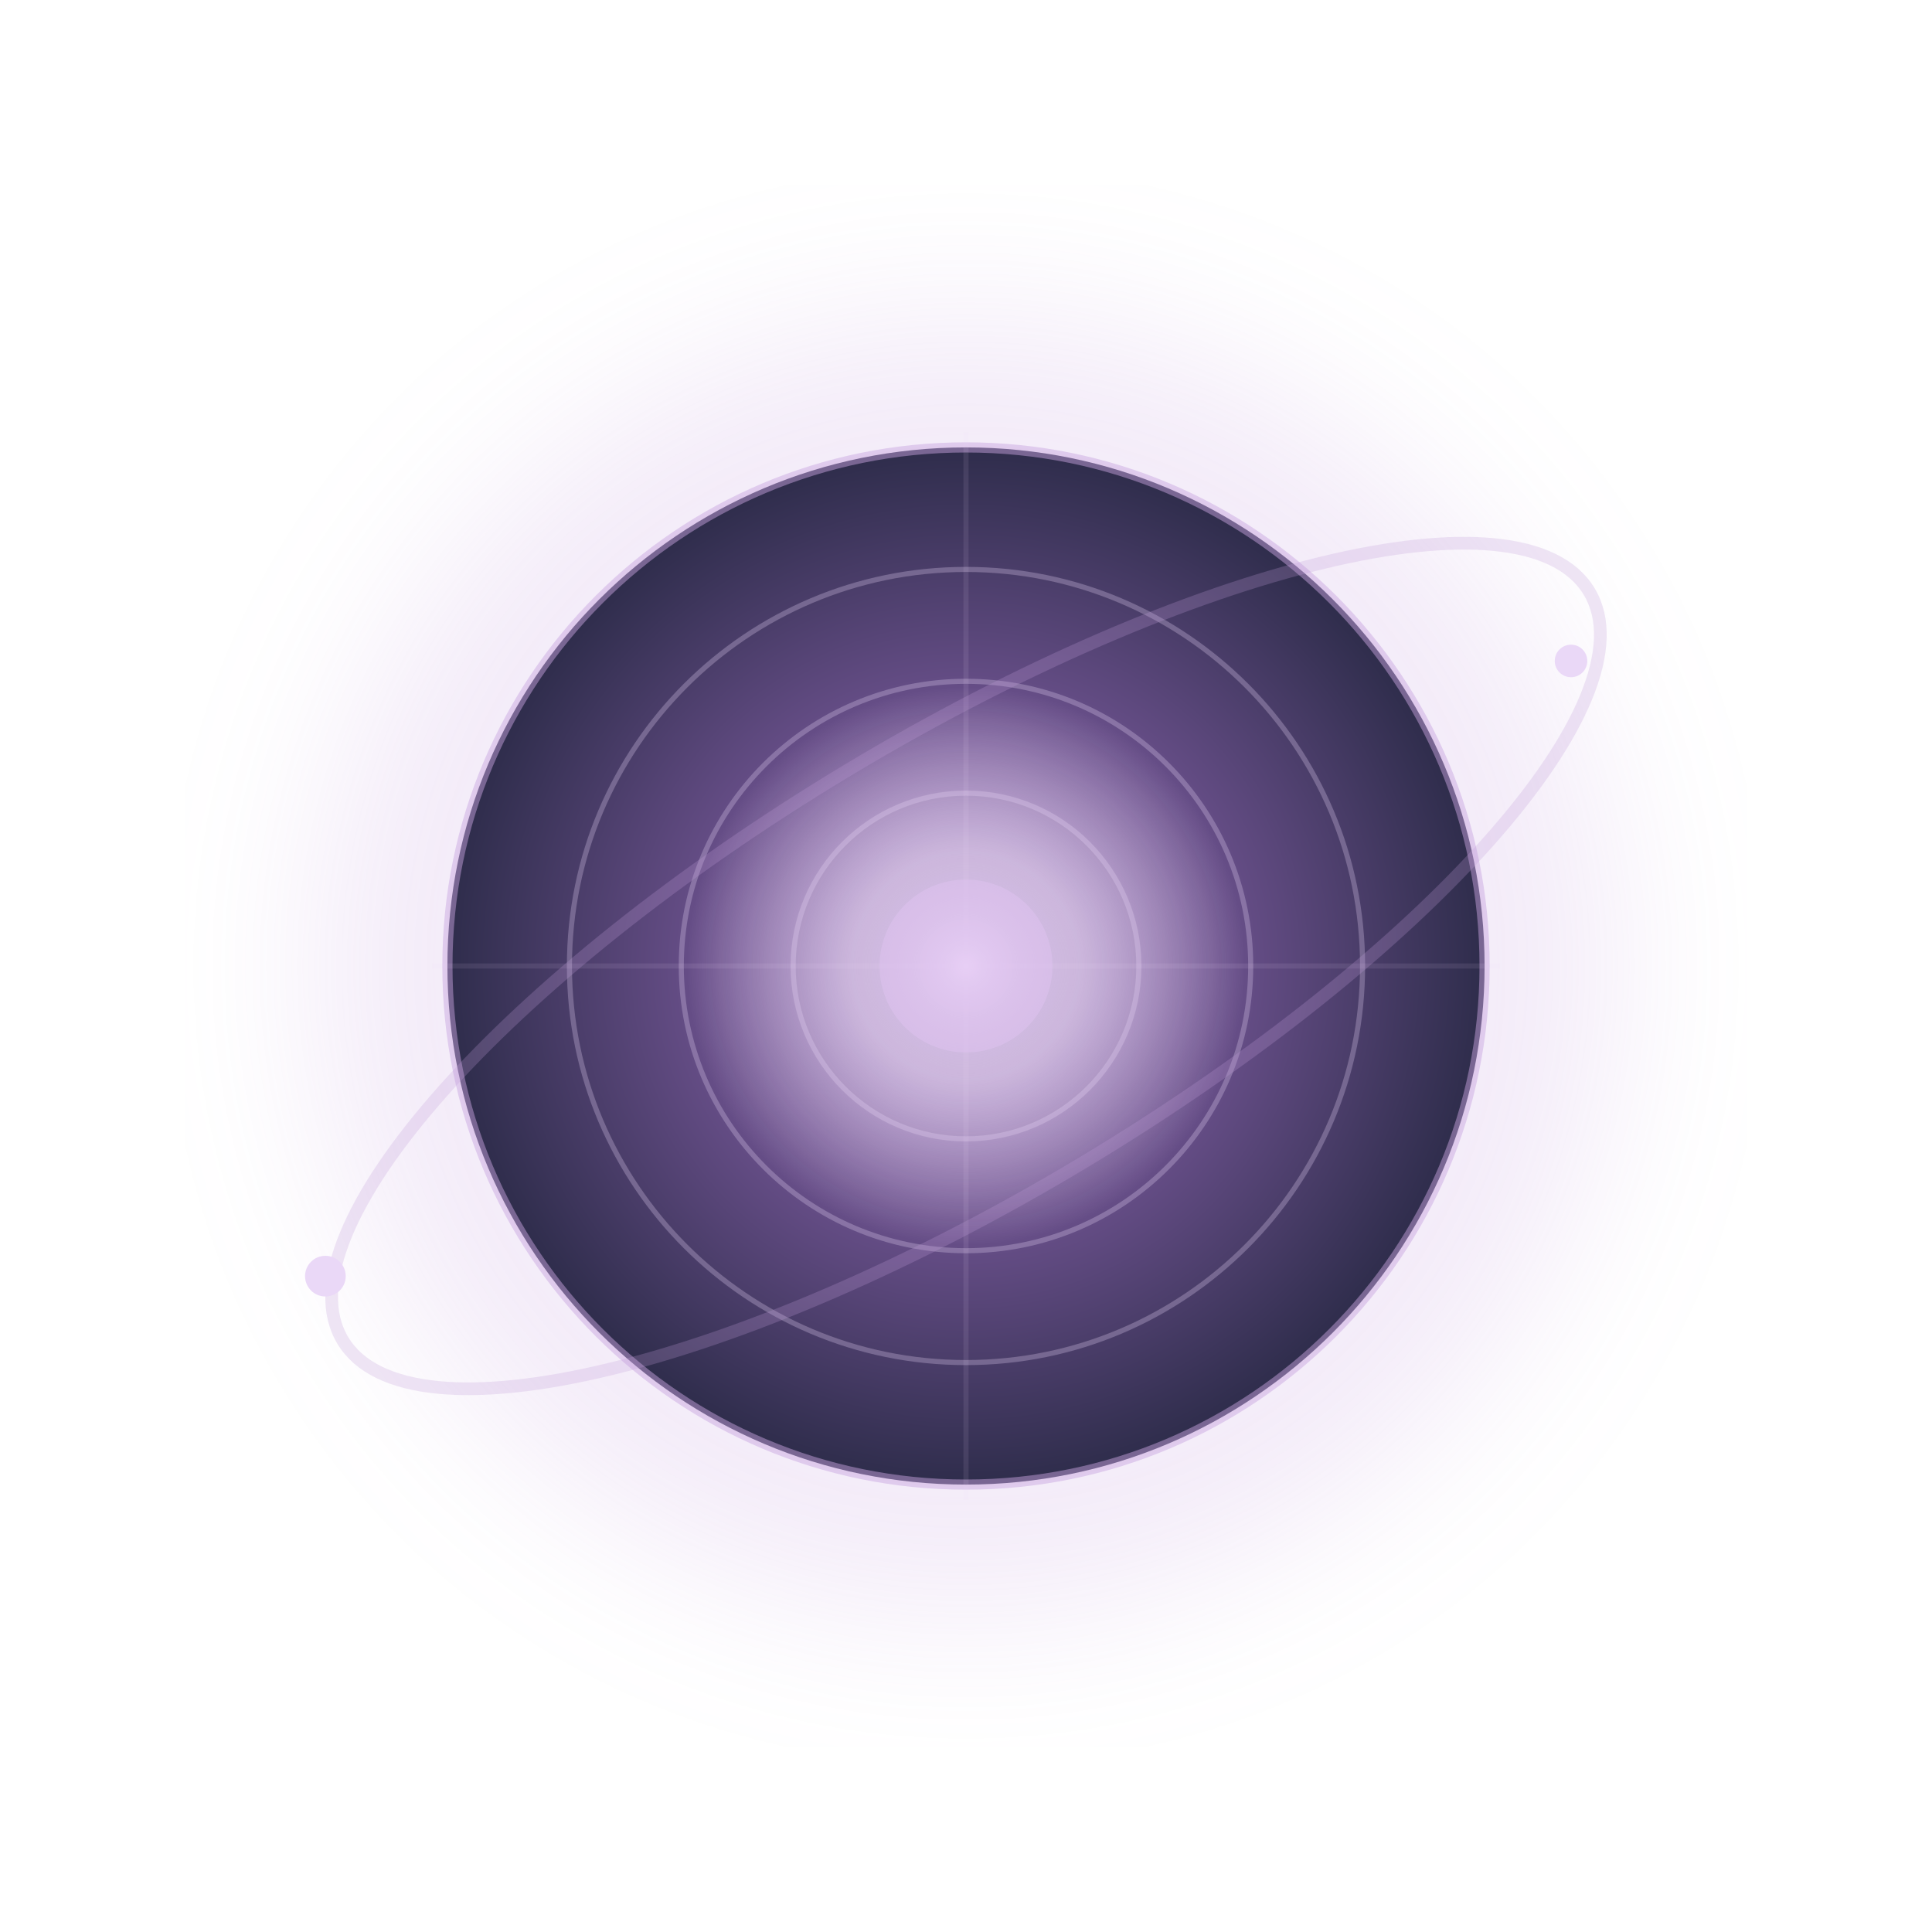
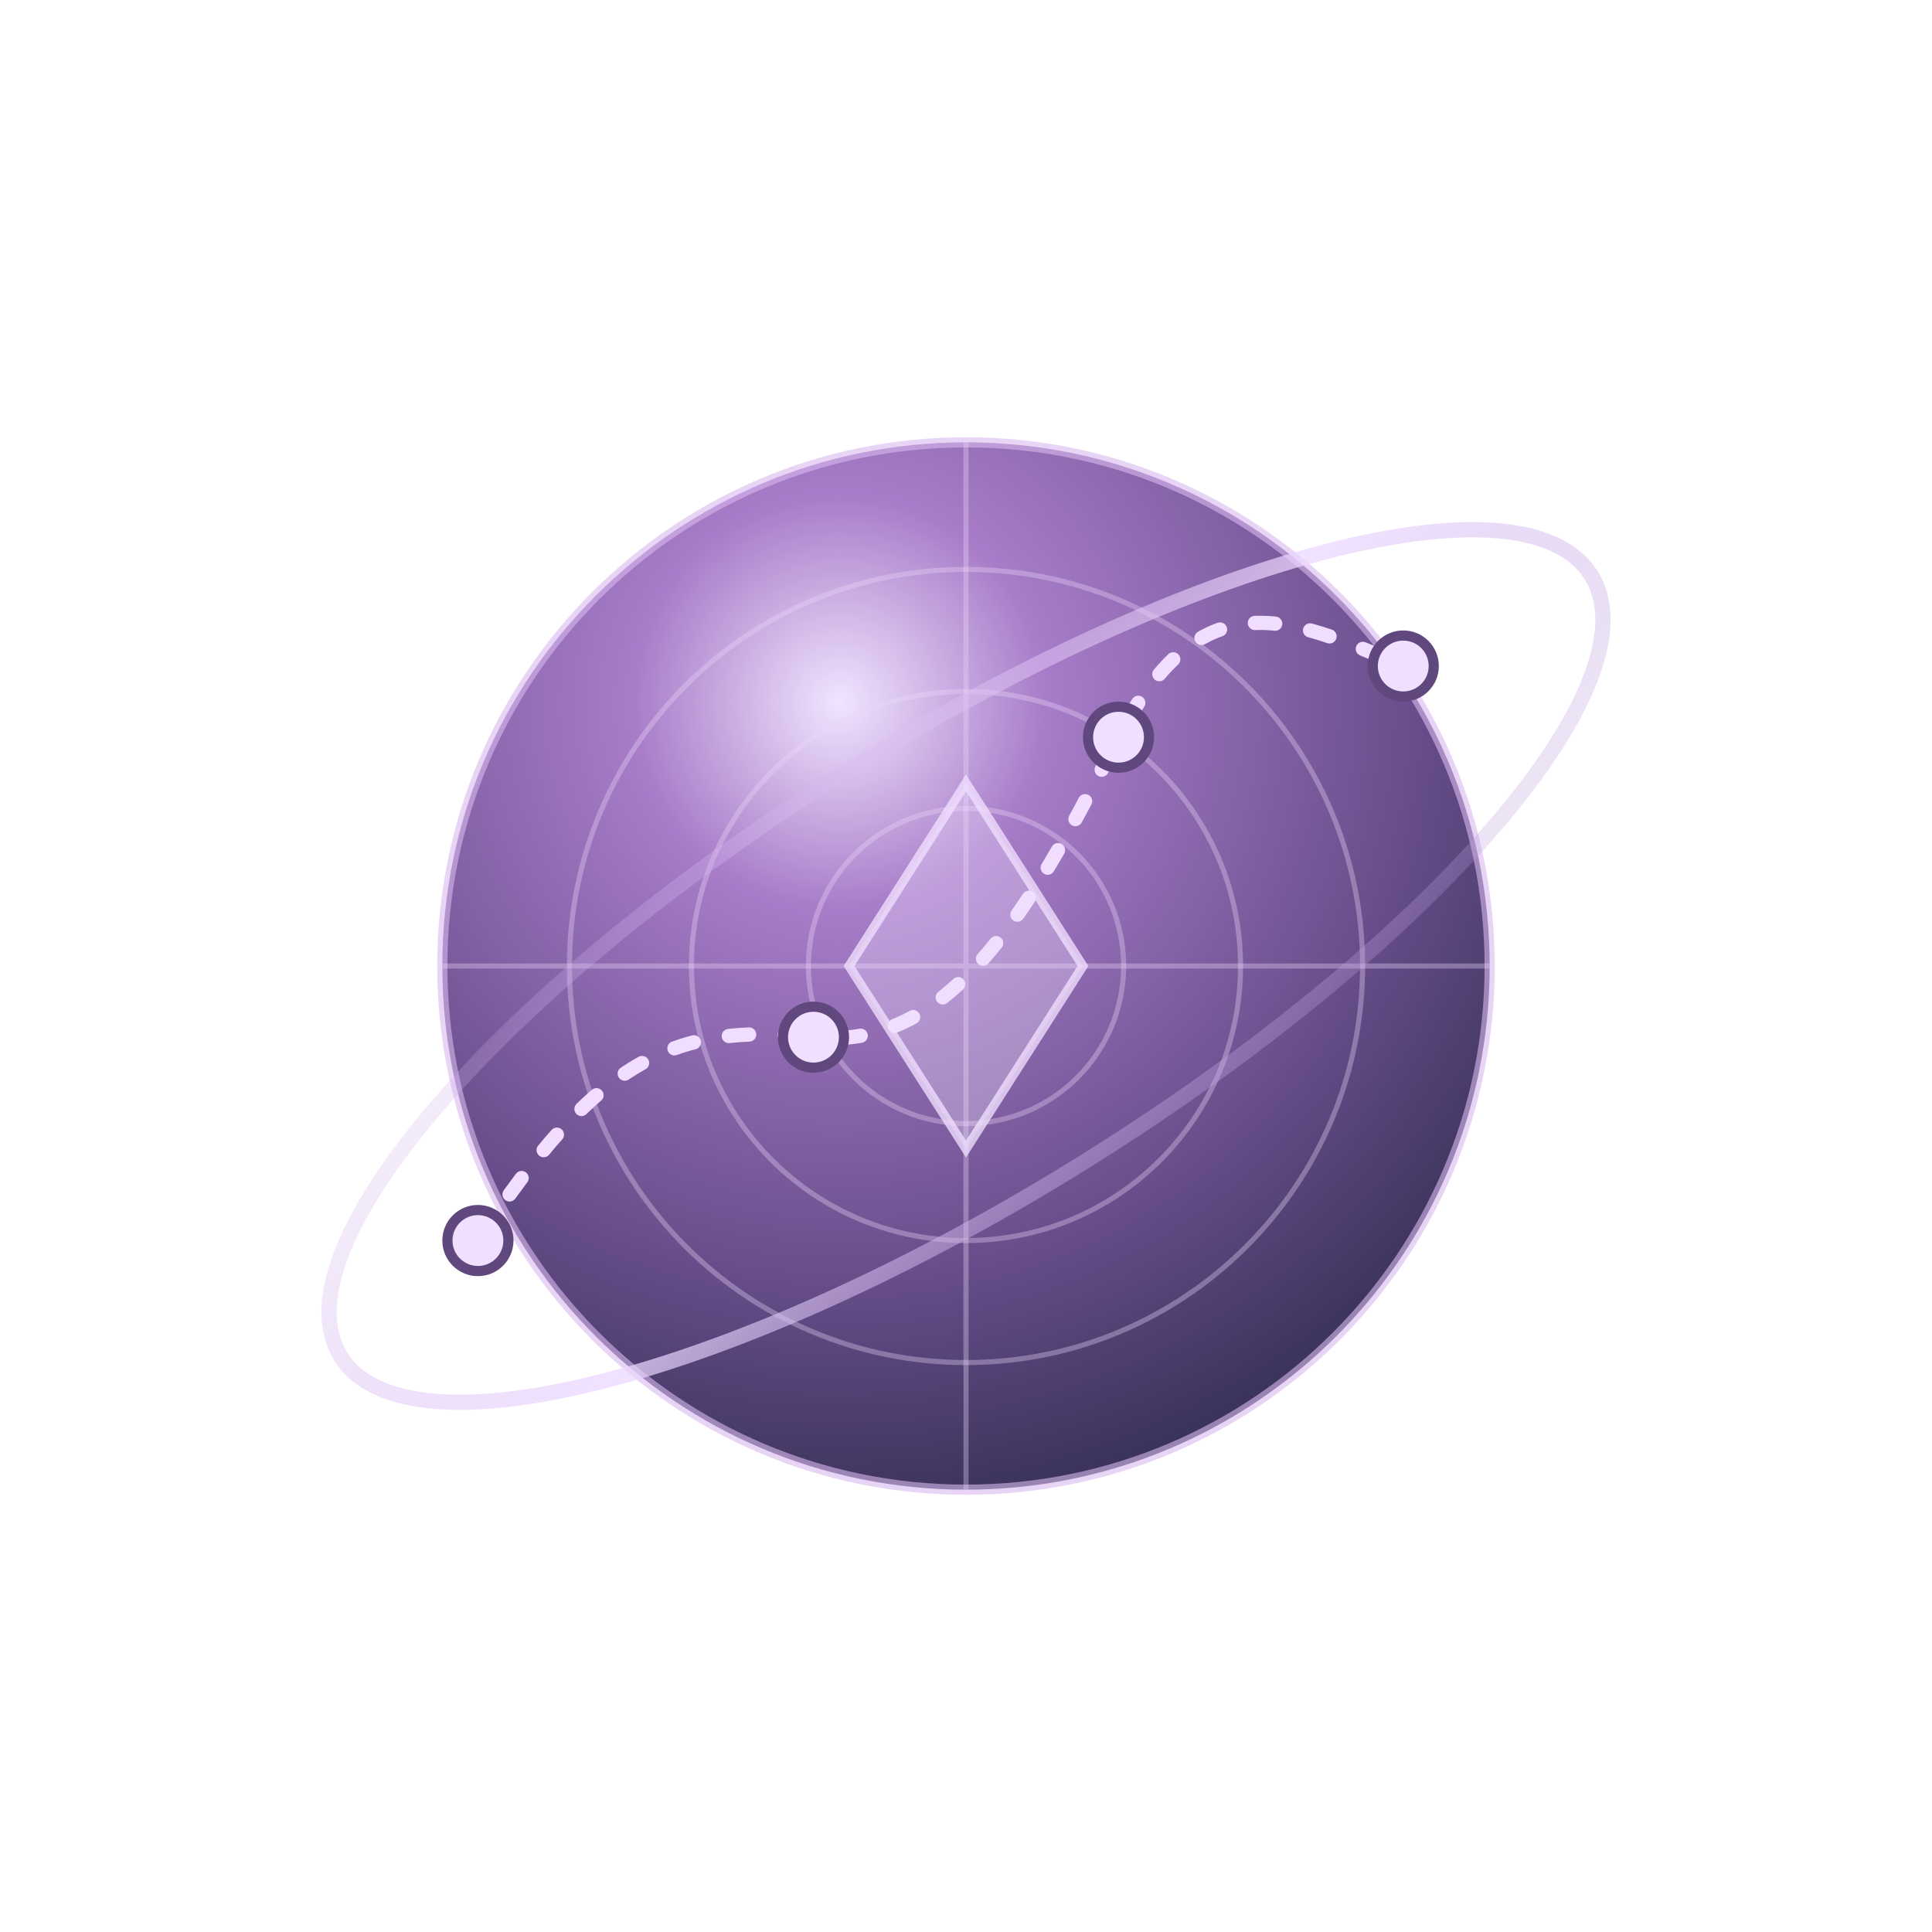
<svg xmlns="http://www.w3.org/2000/svg" viewBox="0 0 380 380">
  <defs>
-     <radialGradient id="p" cx="50%" cy="50%" r="50%">
-       <stop stop-color="#ead3f7" stop-opacity=".75" />
-       <stop offset=".22" stop-color="#9c77bb" stop-opacity=".45" />
-       <stop offset=".54" stop-color="#654d86" />
-       <stop offset="1" stop-color="#2f2d4c" />
+     <radialGradient id="p" cx="38%" cy="25%" r="82%">
+       <stop stop-color="#f1e4ff" />
+       <stop offset=".24" stop-color="#a77cc8" />
+       <stop offset=".68" stop-color="#654c88" />
+       <stop offset="1" stop-color="#302d4f" />
    </radialGradient>
-     <filter id="h">
-       <feGaussianBlur stdDeviation="15" />
-     </filter>
+     <linearGradient id="ring" x1="0" y1="0" x2="1" y2="1">
+       <stop stop-color="#c4a0e3" stop-opacity=".05" />
+       <stop offset=".5" stop-color="#ecd8ff" stop-opacity=".76" />
+       <stop offset="1" stop-color="#a887cf" stop-opacity=".08" />
+     </linearGradient>
  </defs>
-   <circle cx="190" cy="190" r="128" fill="#aa70cf" opacity=".14" filter="url(#h)" />
-   <circle cx="190" cy="190" r="102" fill="url(#p)" stroke="#c9a5df" stroke-opacity=".48" stroke-width="2" />
-   <g fill="none" stroke="#ead7f7" stroke-opacity=".28">
+   <circle cx="190" cy="190" r="103" fill="url(#p)" stroke="#d8b9ee" stroke-opacity=".6" stroke-width="2" />
+   <g fill="none" stroke="#ead7fa" stroke-opacity=".35">
    <circle cx="190" cy="190" r="78" />
-     <circle cx="190" cy="190" r="56" />
-     <circle cx="190" cy="190" r="34" />
-     <path d="M190 85V295M85 190H295" stroke-opacity=".10" />
+     <circle cx="190" cy="190" r="54" />
+     <circle cx="190" cy="190" r="31" />
+     <path d="M190 87V293M87 190H293" />
  </g>
-   <circle cx="190" cy="190" r="17" fill="#e1c3f3" opacity=".46" />
-   <ellipse cx="190" cy="190" rx="143" ry="45" fill="none" stroke="#c39ddb" stroke-opacity=".25" stroke-width="2.5" transform="rotate(-31 190 190)" />
-   <g fill="#ead8f7">
-     <circle cx="64" cy="251" r="4" />
-     <circle cx="309" cy="130" r="3.2" />
+   <ellipse cx="190" cy="190" rx="145" ry="45" fill="none" stroke="url(#ring)" stroke-width="3" transform="rotate(-32 190 190)" />
+   <path d="M94 244 C117 209 132 201 160 204 S204 176 220 145 S253 121 276 131" fill="none" stroke="#f1ddff" stroke-width="2.8" stroke-linecap="round" stroke-dasharray="4 7" />
+   <g fill="#f0dfff" stroke="#60487e" stroke-width="2">
+     <circle cx="94" cy="244" r="6" />
+     <circle cx="160" cy="204" r="6" />
+     <circle cx="220" cy="145" r="6" />
+     <circle cx="276" cy="131" r="6" />
  </g>
+   <path d="M190 154 L213 190 L190 226 L167 190Z" fill="#f0dfff" fill-opacity=".34" stroke="#f1e0ff" stroke-opacity=".78" stroke-width="1.8" />
</svg>
